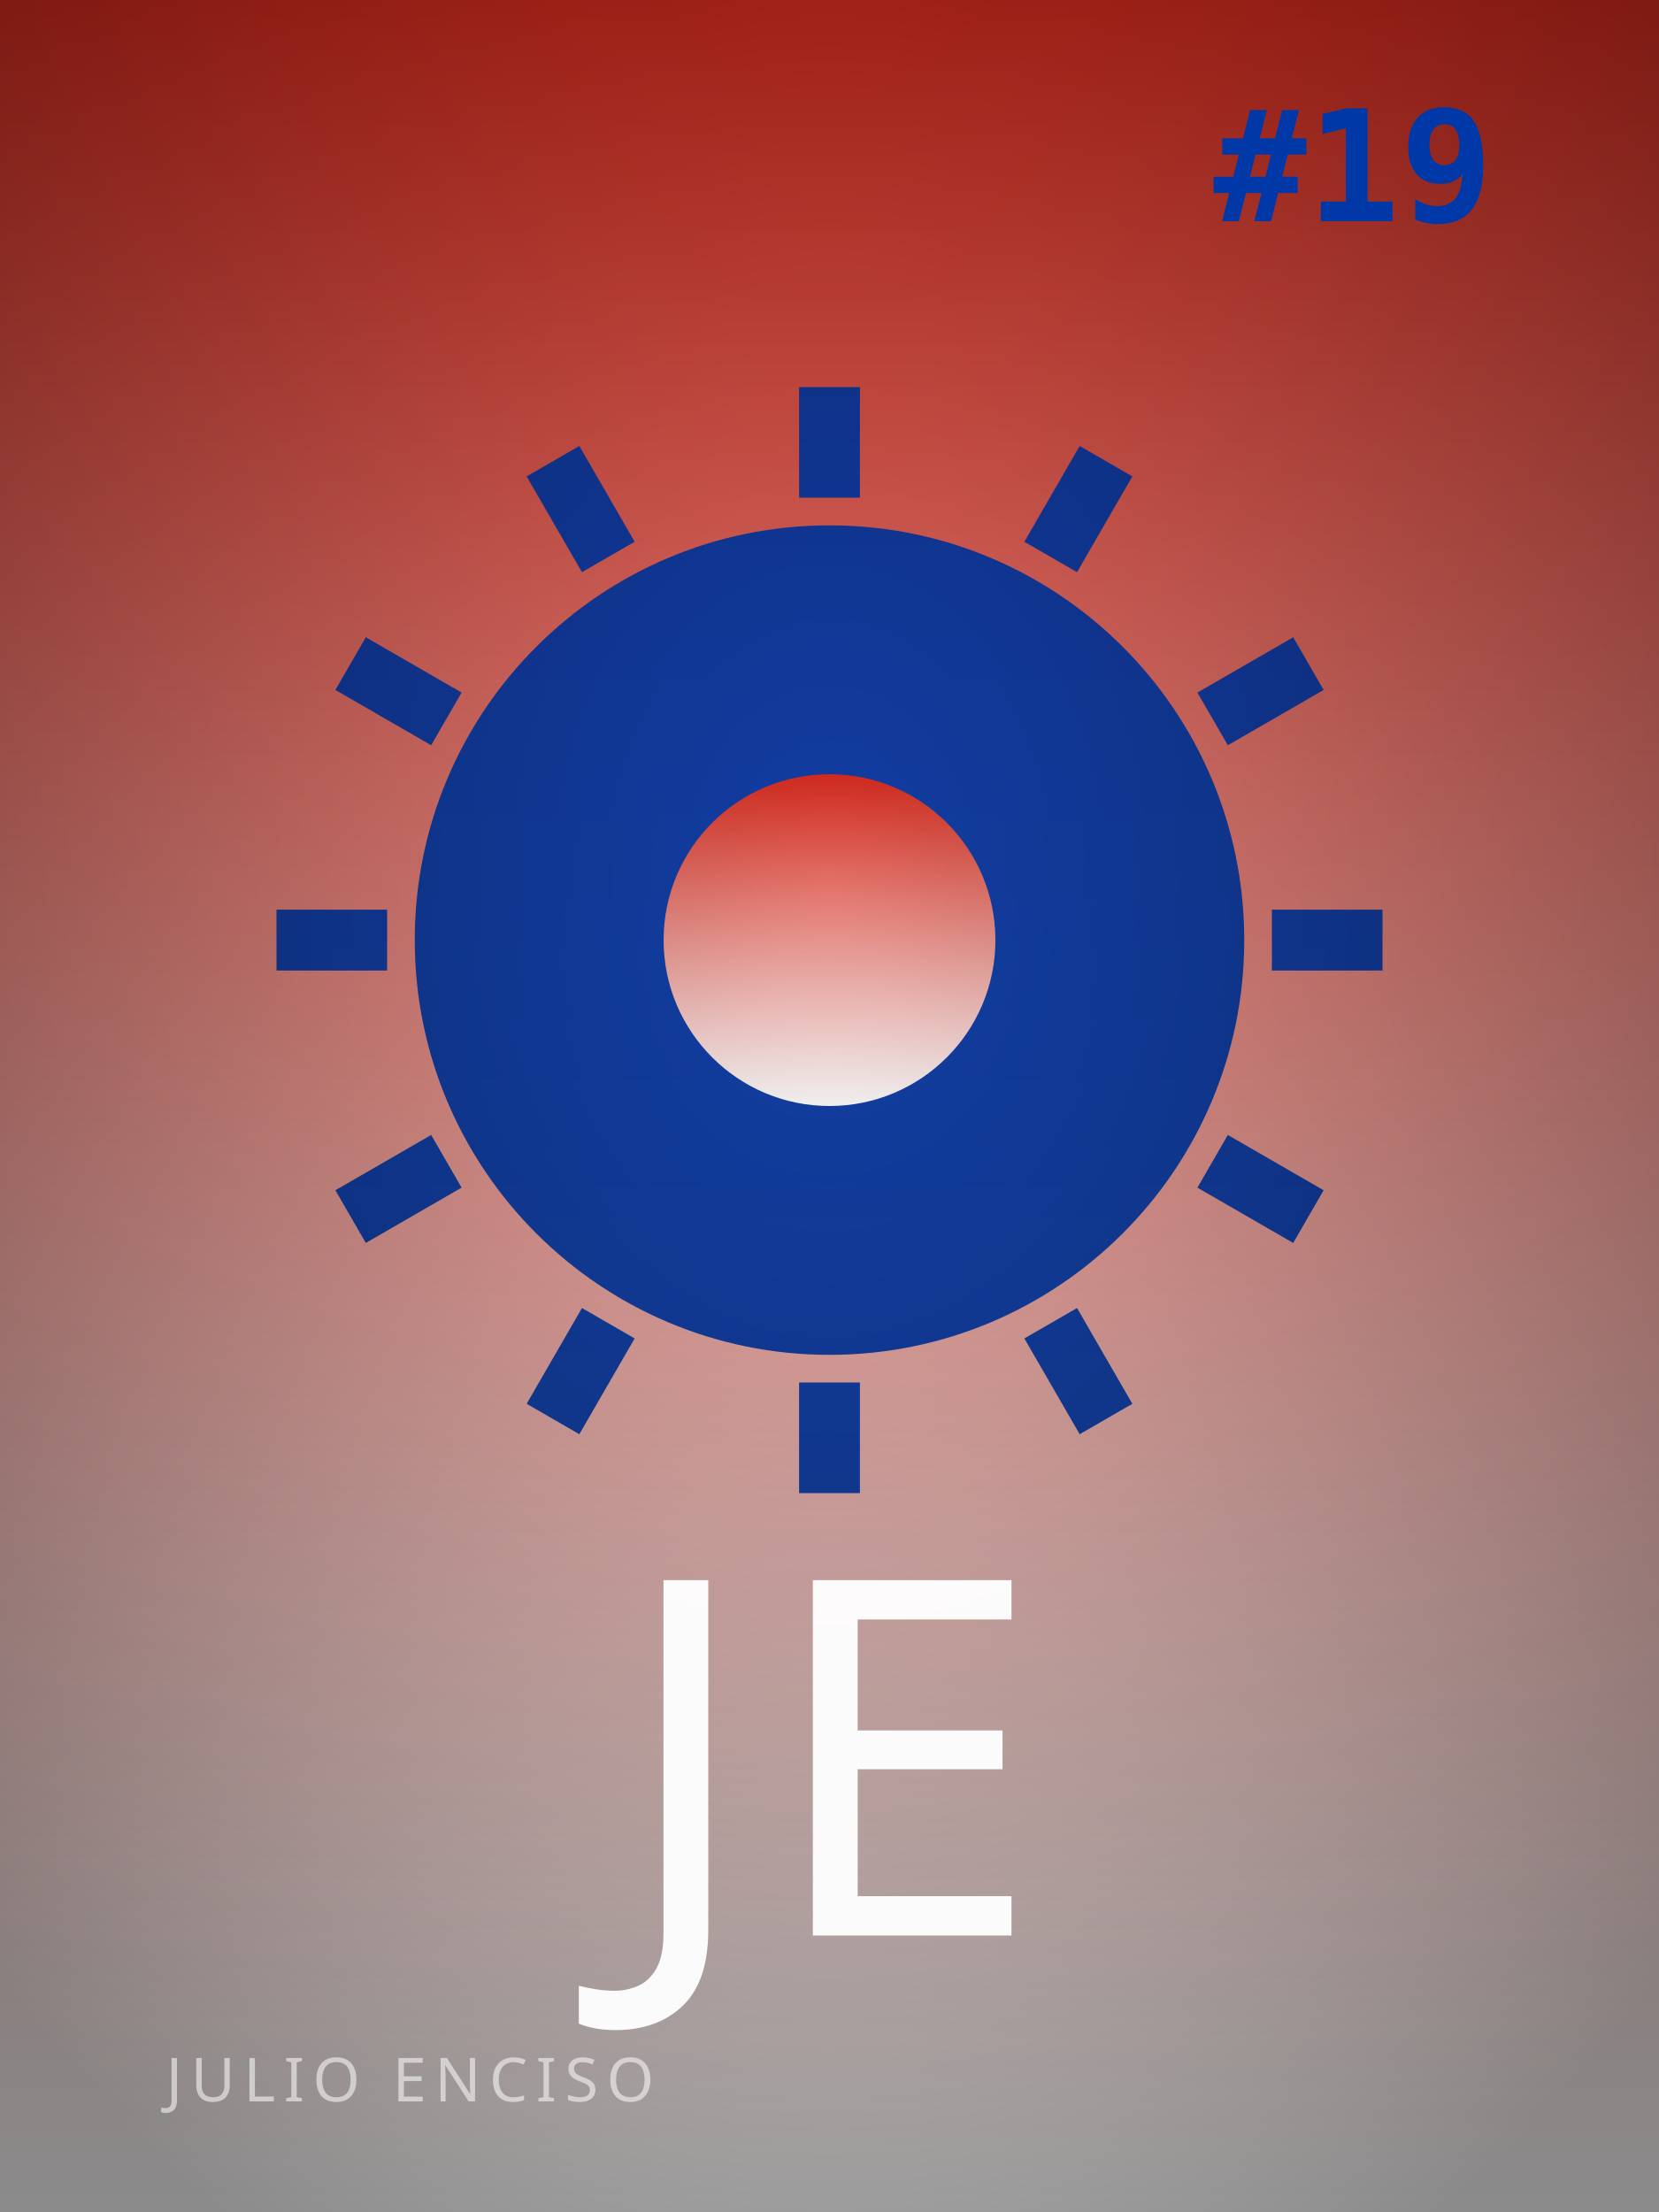
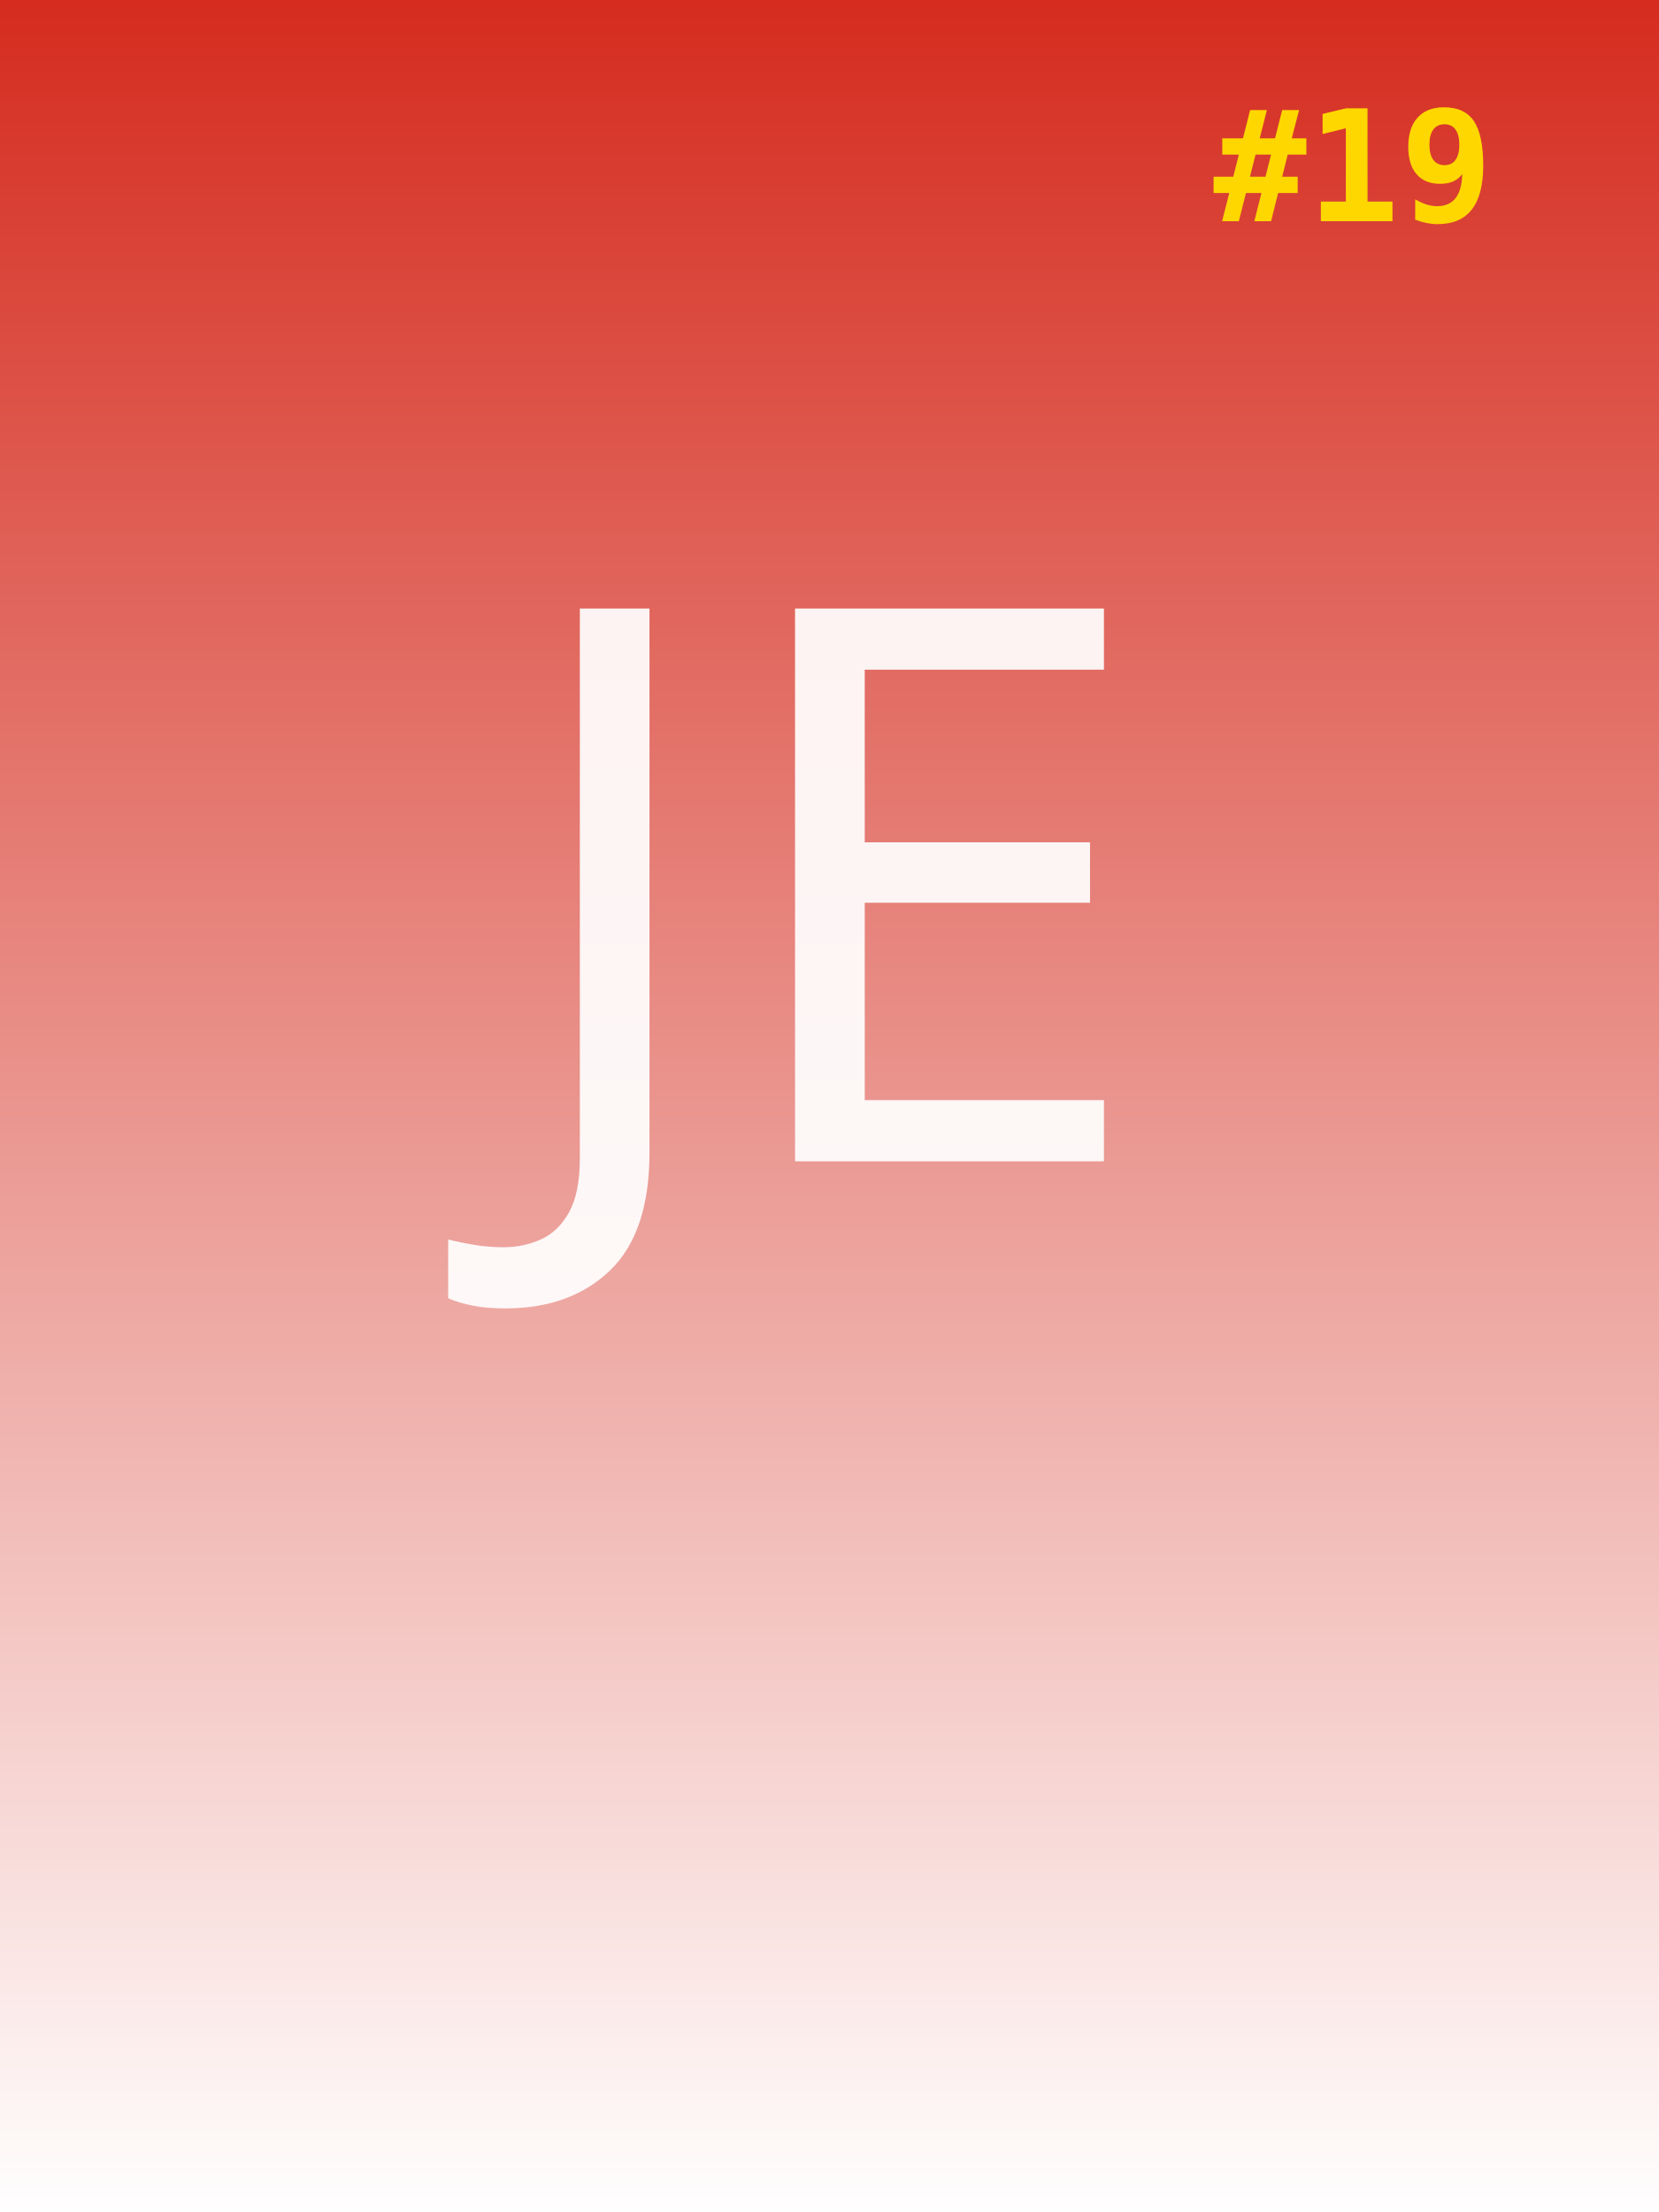
<svg xmlns="http://www.w3.org/2000/svg" viewBox="0 0 600 800" role="img" aria-labelledby="t">
  <defs>
-     <linearGradient id="bg" x1="0" y1="0" x2="0" y2="1">
+     <linearGradient id="g" x1="0" y1="0" x2="0" y2="1">
      <stop offset="0%" stop-color="#D52B1E" />
      <stop offset="100%" stop-color="#FFFFFF" />
    </linearGradient>
-     <radialGradient id="vignette" cx="0.5" cy="0.4" r="0.7">
-       <stop offset="0%" stop-color="transparent" />
-       <stop offset="100%" stop-color="rgba(0,0,0,0.45)" />
-     </radialGradient>
  </defs>
-   <rect width="600" height="800" fill="url(#bg)" />
-   <g>
-     <line x1="460" y1="340" x2="500" y2="340" stroke="#0038A8" stroke-width="22" opacity="0.92" />
-     <line x1="438.564" y1="420" x2="473.205" y2="440" stroke="#0038A8" stroke-width="22" opacity="0.92" />
-     <line x1="380" y1="478.564" x2="400" y2="513.205" stroke="#0038A8" stroke-width="22" opacity="0.92" />
-     <line x1="300" y1="500" x2="300" y2="540" stroke="#0038A8" stroke-width="22" opacity="0.92" />
-     <line x1="220" y1="478.564" x2="200" y2="513.205" stroke="#0038A8" stroke-width="22" opacity="0.92" />
-     <line x1="161.436" y1="420" x2="126.795" y2="440" stroke="#0038A8" stroke-width="22" opacity="0.92" />
-     <line x1="140" y1="340" x2="100" y2="340" stroke="#0038A8" stroke-width="22" opacity="0.92" />
-     <line x1="161.436" y1="260" x2="126.795" y2="240" stroke="#0038A8" stroke-width="22" opacity="0.92" />
-     <line x1="220" y1="201.436" x2="200" y2="166.795" stroke="#0038A8" stroke-width="22" opacity="0.92" />
-     <line x1="300" y1="180" x2="300" y2="140" stroke="#0038A8" stroke-width="22" opacity="0.92" />
-     <line x1="380" y1="201.436" x2="400" y2="166.795" stroke="#0038A8" stroke-width="22" opacity="0.92" />
-     <line x1="438.564" y1="260" x2="473.205" y2="240" stroke="#0038A8" stroke-width="22" opacity="0.92" />
-   </g>
-   <circle cx="300" cy="340" r="150" fill="#0038A8" opacity="0.92" />
-   <circle cx="300" cy="340" r="60" fill="url(#bg)" />
-   <rect width="600" height="800" fill="url(#vignette)" />
-   <text x="300" y="700" text-anchor="middle" font-family="Anton, Impact, sans-serif" font-size="180" fill="#fff" opacity="0.96" letter-spacing="4">JE</text>
-   <text x="540" y="80" text-anchor="end" font-family="JetBrains Mono, monospace" font-size="56" fill="#0038A8" font-weight="700">#19</text>
-   <text x="60" y="760" font-family="Anton, Impact, sans-serif" font-size="22" fill="#fff" opacity="0.55" letter-spacing="3">JULIO ENCISO</text>
+   <rect width="600" height="800" fill="url(#g)" />
+   <text x="300" y="420" text-anchor="middle" font-family="Anton, Impact, sans-serif" font-size="280" fill="#fff" opacity="0.92">JE</text>
+   <text x="540" y="80" text-anchor="end" font-family="JetBrains Mono, monospace" font-size="56" fill="#FFD700" font-weight="700">#19</text>
</svg>
